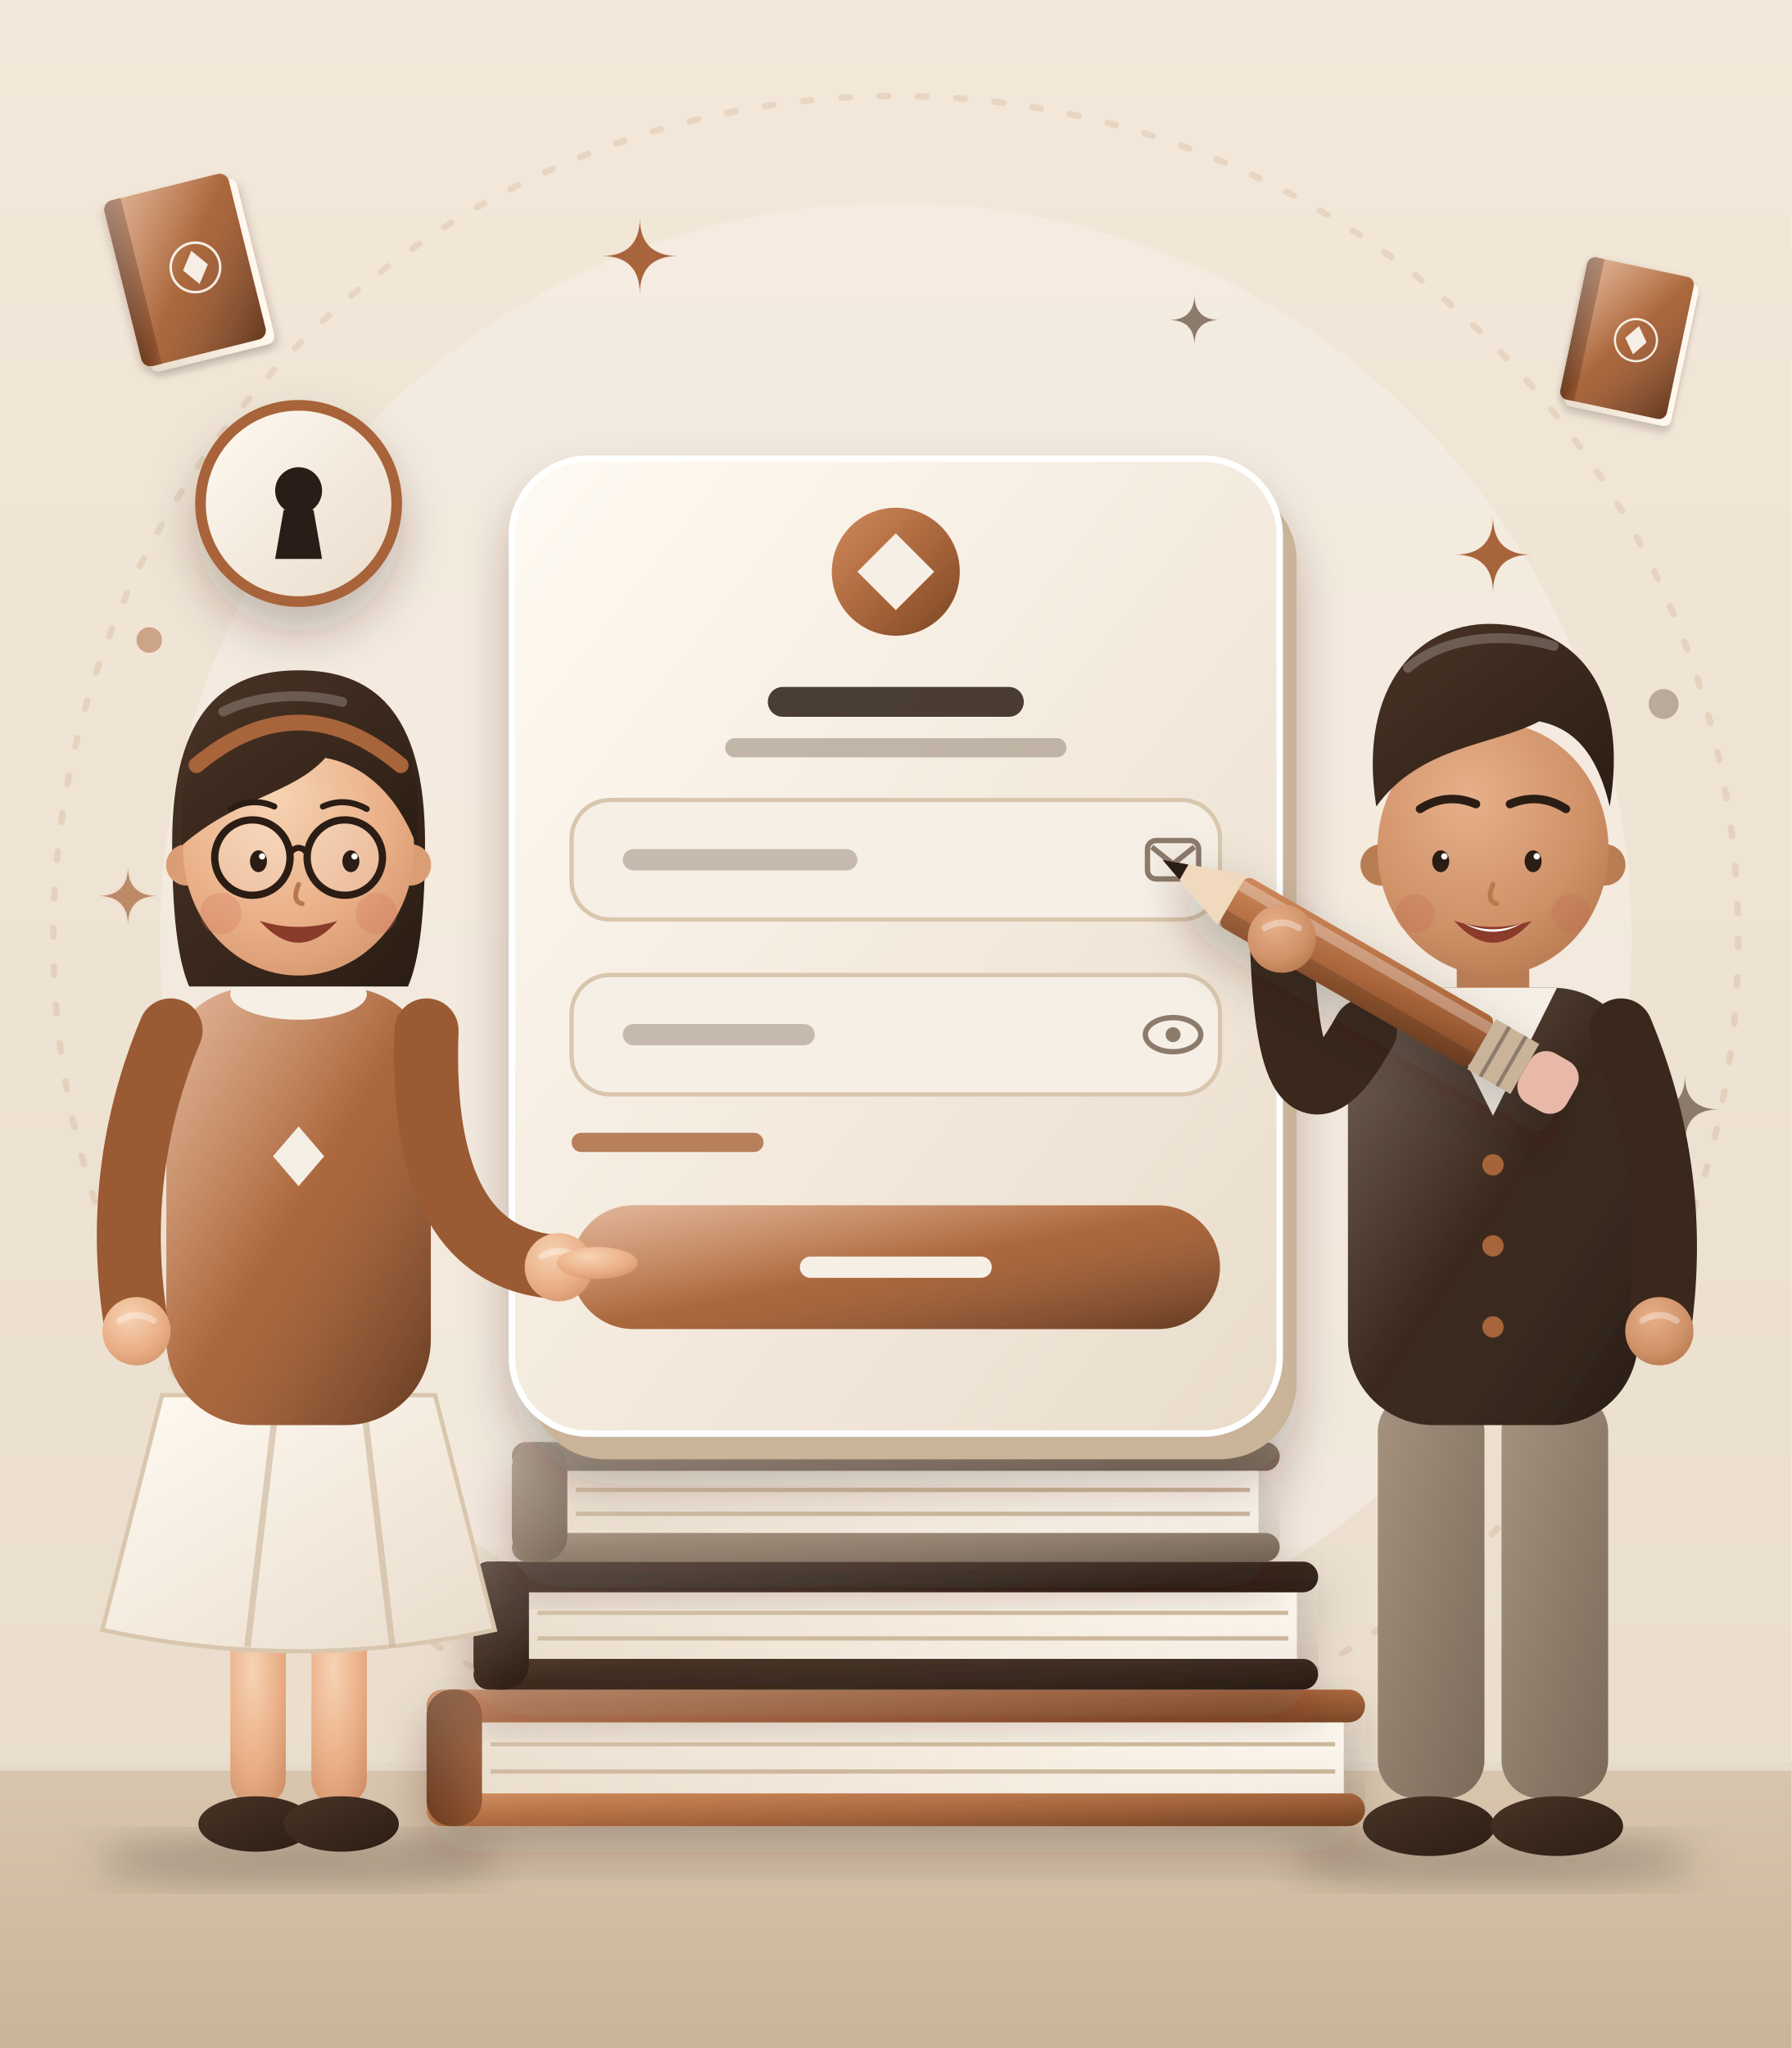
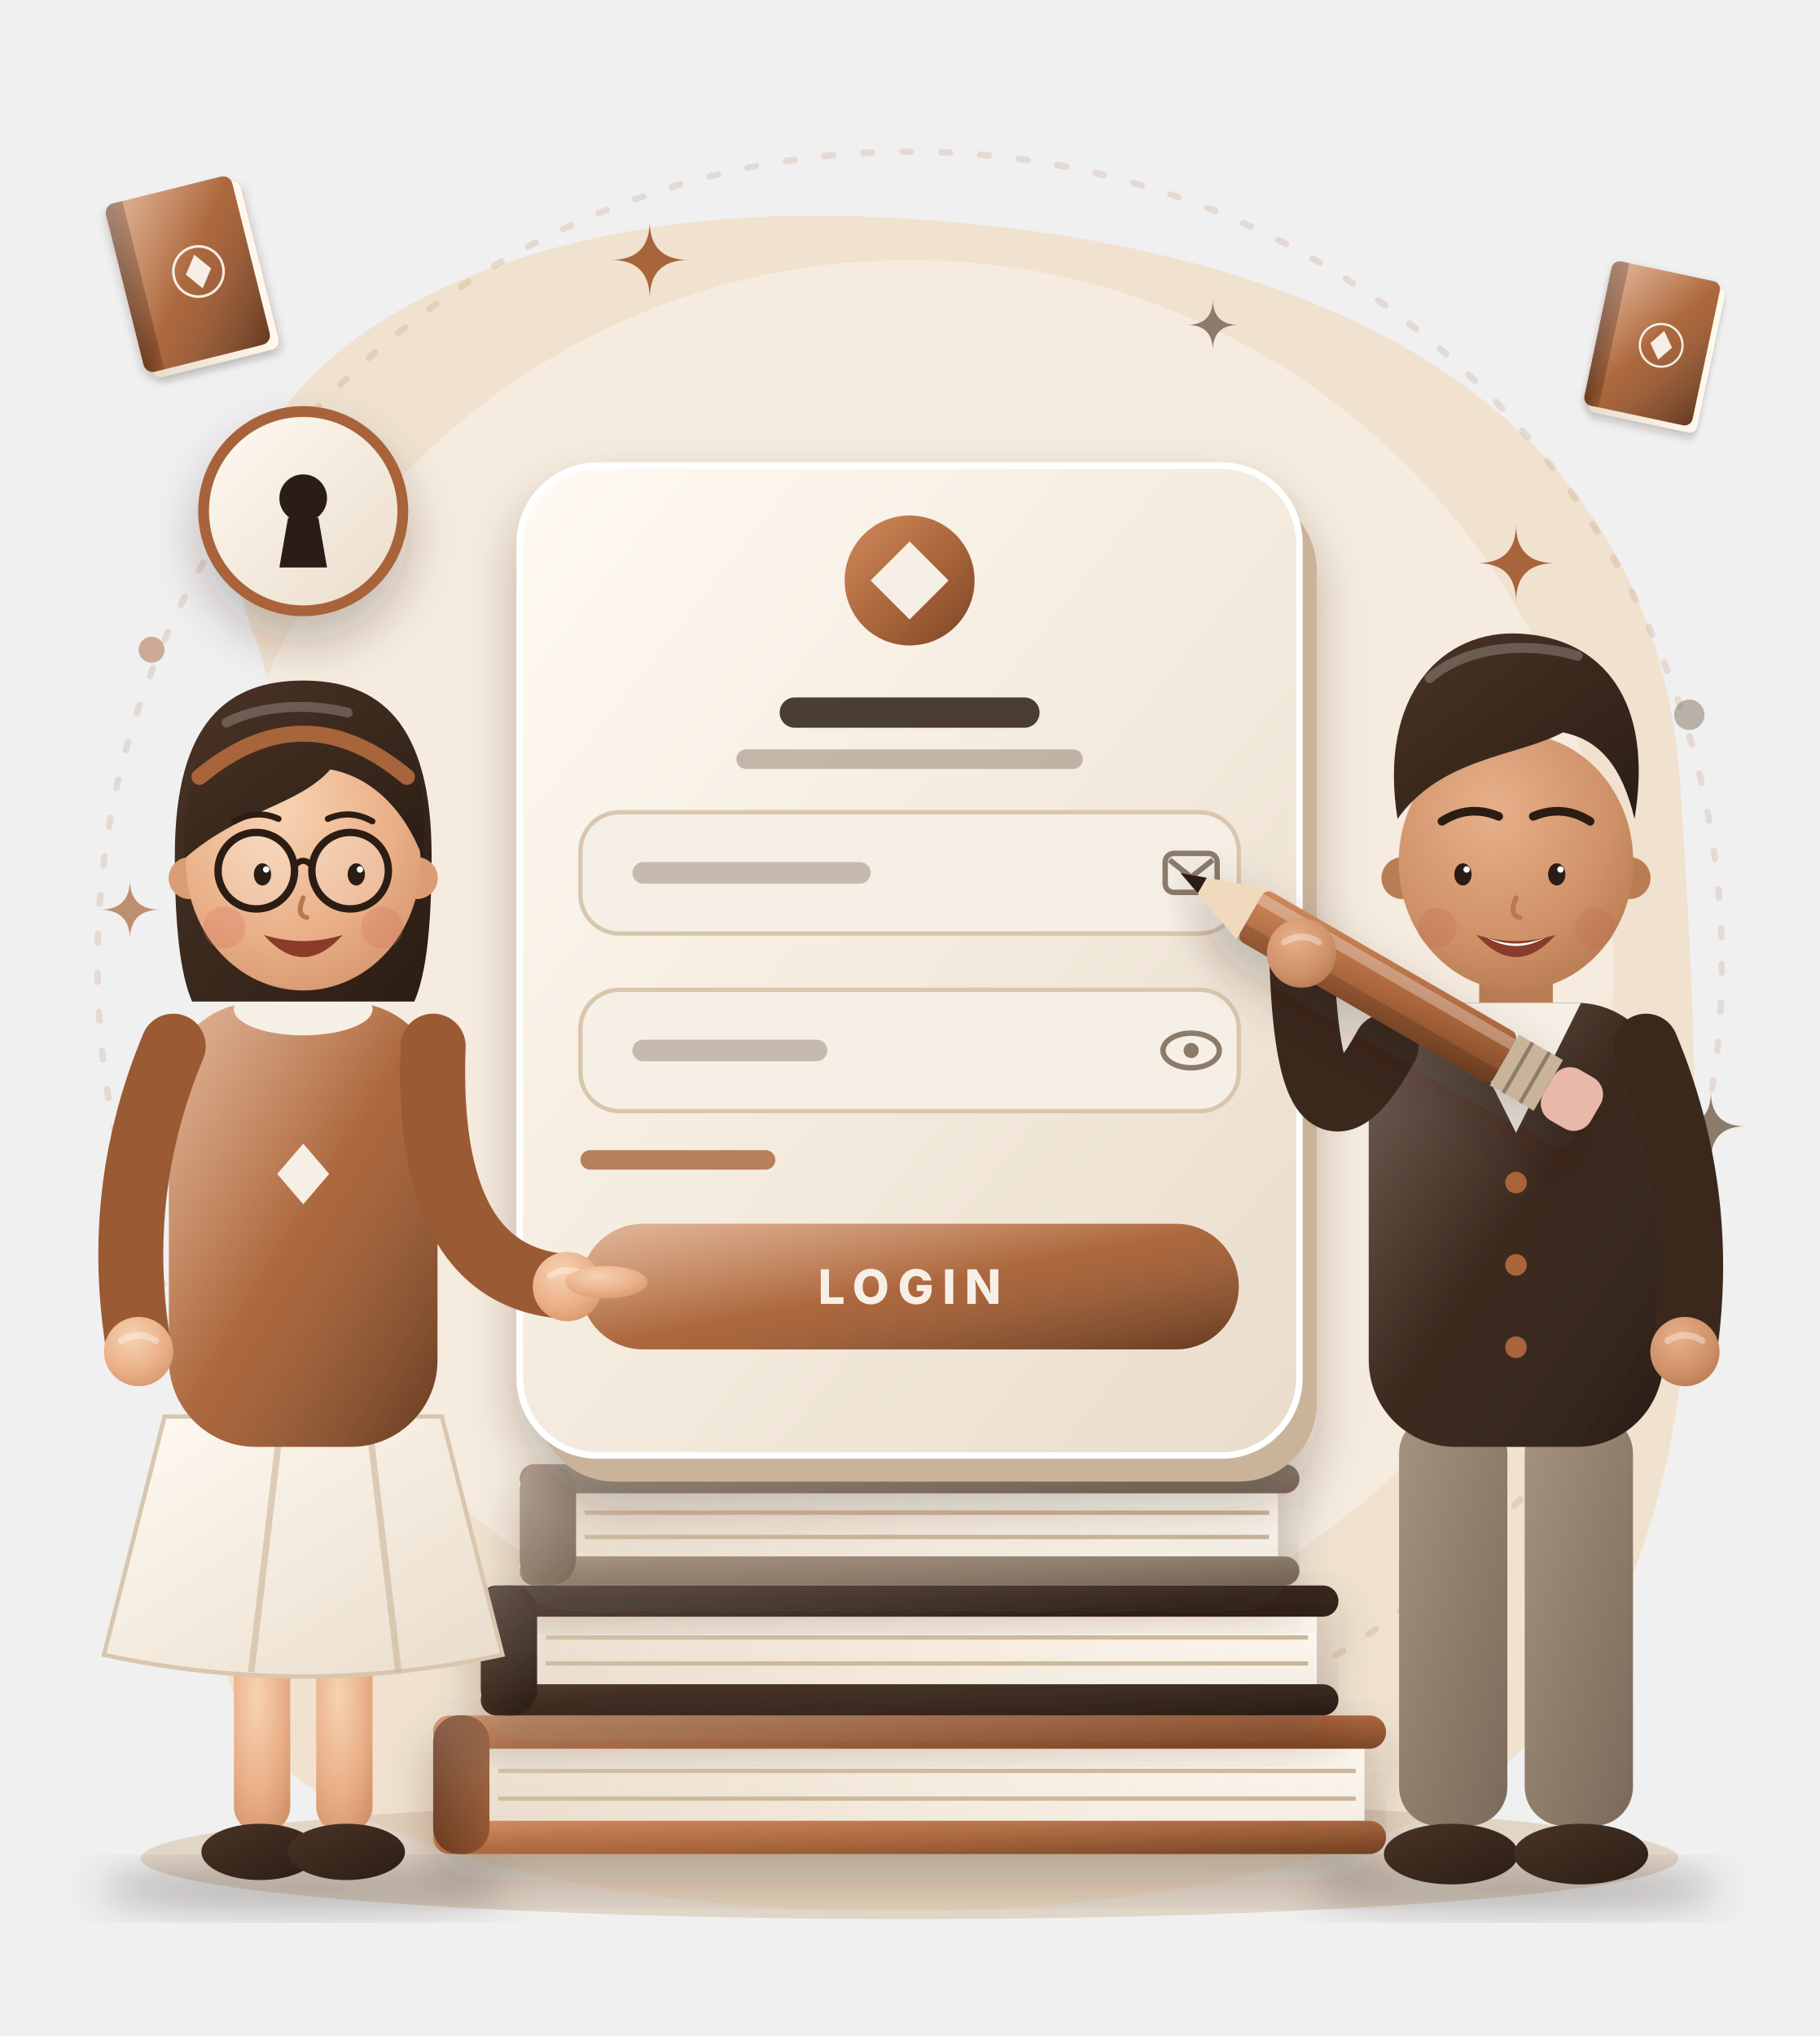
- <svg xmlns="http://www.w3.org/2000/svg" viewBox="0 0 840 960" preserveAspectRatio="xMidYMid slice" role="img">
+ <svg xmlns="http://www.w3.org/2000/svg" viewBox="0 0 840 940" preserveAspectRatio="xMidYMid meet" role="img">
  <defs>
    <linearGradient id="acc" x1="0" y1="0" x2="1" y2="1">
      <stop offset="0" stop-color="#D08A5C" />
      <stop offset=".55" stop-color="#A8643A" />
      <stop offset="1" stop-color="#7A4524" />
    </linearGradient>
    <linearGradient id="accSide" x1="0" y1="0" x2="1" y2="0">
      <stop offset="0" stop-color="#6B3A1E" />
      <stop offset="1" stop-color="#8F532F" />
    </linearGradient>
    <linearGradient id="cream" x1="0" y1="0" x2="1" y2="1">
      <stop offset="0" stop-color="#FFFAF2" />
      <stop offset="1" stop-color="#E9DCCB" />
    </linearGradient>
    <linearGradient id="pages" x1="0" y1="0" x2="1" y2="0">
      <stop offset="0" stop-color="#E9DCCB" />
      <stop offset="1" stop-color="#FFF8EE" />
    </linearGradient>
    <linearGradient id="dark" x1="0" y1="0" x2="1" y2="1">
      <stop offset="0" stop-color="#4A3426" />
      <stop offset="1" stop-color="#2B1D14" />
    </linearGradient>
    <linearGradient id="muted" x1="0" y1="0" x2="1" y2="1">
      <stop offset="0" stop-color="#A5927F" />
      <stop offset="1" stop-color="#7B6A5A" />
    </linearGradient>
    <linearGradient id="hl" x1="0" y1="0" x2="1" y2="1">
      <stop offset="0" stop-color="#fff" stop-opacity=".38" />
      <stop offset=".5" stop-color="#fff" stop-opacity="0" />
      <stop offset="1" stop-color="#000" stop-opacity=".18" />
    </linearGradient>
    <linearGradient id="bg" x1="0" y1="0" x2="0" y2="1">
      <stop offset="0" stop-color="#F3E8D9" />
      <stop offset="1" stop-color="#E9DCCB" />
    </linearGradient>
    <linearGradient id="floor" x1="0" y1="0" x2="0" y2="1">
      <stop offset="0" stop-color="#D9C6AE" />
      <stop offset="1" stop-color="#C9B49A" />
    </linearGradient>
    <radialGradient id="skin" cx=".4" cy=".3" r=".85">
      <stop offset="0" stop-color="#F7D3B3" />
      <stop offset=".6" stop-color="#E9AE86" />
      <stop offset="1" stop-color="#CF8F66" />
    </radialGradient>
    <radialGradient id="skin2" cx=".4" cy=".3" r=".85">
      <stop offset="0" stop-color="#E7B08A" />
      <stop offset=".6" stop-color="#CF9168" />
      <stop offset="1" stop-color="#AF7249" />
    </radialGradient>
    <filter id="sh" x="-30%" y="-30%" width="160%" height="170%">
      <feDropShadow dx="0" dy="12" stdDeviation="11" flood-color="#2B1D14" flood-opacity=".26" />
    </filter>
    <filter id="blur">
      <feGaussianBlur stdDeviation="9" />
    </filter>
  </defs>
-   <rect width="840" height="960" fill="url(#bg)" />
-   <circle cx="420" cy="440" r="345" fill="#F6EFE6" opacity=".6" />
-   <circle cx="420" cy="440" r="395" fill="none" stroke="#A8643A" stroke-opacity=".14" stroke-width="3" stroke-dasharray="4 14" stroke-linecap="round" />
-   <rect y="826" width="840" height="134" fill="url(#floor)" />
-   <rect y="826" width="840" height="4" fill="#fff" opacity=".35" />
+   <path d="M118 295 C72 185 205 92 400 100 C595 108 765 178 776 365 C788 552 795 725 695 815 C590 905 235 905 130 815 C35 725 160 400 118 295 Z" fill="#F0E2CF" />
+   <circle cx="420" cy="445" r="325" fill="#F7EFE4" opacity=".68" />
+   <circle cx="420" cy="445" r="375" fill="none" stroke="#A8643A" stroke-opacity=".16" stroke-width="3" stroke-dasharray="4 14" stroke-linecap="round" />
+   <ellipse cx="420" cy="858" rx="355" ry="28" fill="#D4BFA5" opacity=".55" />
  <g filter="url(#sh)" transform="translate(48 95) rotate(-14) scale(0.2)">
    <g>
      <rect x="16" y="16" width="300" height="400" rx="20" fill="url(#pages)" />
      <rect width="300" height="400" rx="22" fill="url(#acc)" />
      <path d="M22 0H44V400H22A22 22 0 0 1 0 378V22A22 22 0 0 1 22 0Z" fill="url(#accSide)" />
      <circle cx="175" cy="200" r="58" fill="none" stroke="#F6EFE6" stroke-width="6" />
      <path d="M175 160L205 200L175 240L145 200Z" fill="#F6EFE6" />
      <rect width="300" height="400" rx="22" fill="url(#hl)" />
    </g>
  </g>
  <g filter="url(#sh)" transform="translate(745 120) rotate(12) scale(0.17)">
    <g>
      <rect x="16" y="16" width="300" height="400" rx="20" fill="url(#pages)" />
      <rect width="300" height="400" rx="22" fill="url(#acc)" />
      <path d="M22 0H44V400H22A22 22 0 0 1 0 378V22A22 22 0 0 1 22 0Z" fill="url(#accSide)" />
      <circle cx="175" cy="200" r="58" fill="none" stroke="#F6EFE6" stroke-width="6" />
      <path d="M175 160L205 200L175 240L145 200Z" fill="#F6EFE6" />
      <rect width="300" height="400" rx="22" fill="url(#hl)" />
    </g>
  </g>
  <path d="M300 102Q300 120 318 120Q300 120 300 138Q300 120 282 120Q300 120 300 102Z" fill="#A8643A" opacity="1" />
  <path d="M560 138Q560 150 572 150Q560 150 560 162Q560 150 548 150Q560 150 560 138Z" fill="#8C7B6B" opacity="1" />
  <path d="M60 406Q60 420 74 420Q60 420 60 434Q60 420 46 420Q60 420 60 406Z" fill="#A8643A" opacity="0.7" />
  <path d="M790 504Q790 520 806 520Q790 520 790 536Q790 520 774 520Q790 520 790 504Z" fill="#8C7B6B" opacity="1" />
  <circle cx="780" cy="330" r="7" fill="#8C7B6B" opacity=".55" />
  <circle cx="70" cy="300" r="6" fill="#A8643A" opacity=".5" />
  <g filter="url(#sh)">
    <rect x="210" y="804.8" width="420" height="38.4" fill="url(#pages)" />
    <path d="M230 817.6H626M230 830.4H626" stroke="#CDB89C" stroke-width="2" />
    <rect x="200" y="792" width="440" height="15.36" rx="7.68" fill="url(#acc)" />
    <rect x="200" y="840.64" width="440" height="15.36" rx="7.68" fill="url(#acc)" />
    <rect x="200" y="792" width="26" height="64" rx="12" fill="url(#accSide)" />
    <rect x="200" y="792" width="440" height="64" rx="8.96" fill="url(#hl)" opacity=".5" />
  </g>
  <g filter="url(#sh)">
    <rect x="232" y="744.0" width="376" height="36.0" fill="url(#pages)" />
    <path d="M252 756.0H604M252 768.0H604" stroke="#CDB89C" stroke-width="2" />
    <rect x="222" y="732" width="396" height="14.4" rx="7.2" fill="url(#dark)" />
    <rect x="222" y="777.6" width="396" height="14.4" rx="7.2" fill="url(#dark)" />
    <rect x="222" y="732" width="26" height="60" rx="12" fill="url(#dark)" />
    <rect x="222" y="732" width="396" height="60" rx="8.4" fill="url(#hl)" opacity=".5" />
  </g>
  <g filter="url(#sh)">
    <rect x="250" y="687.2" width="340" height="33.6" fill="url(#pages)" />
    <path d="M270 698.4H586M270 709.6H586" stroke="#CDB89C" stroke-width="2" />
    <rect x="240" y="676" width="360" height="13.44" rx="6.72" fill="url(#muted)" />
    <rect x="240" y="718.56" width="360" height="13.44" rx="6.72" fill="url(#muted)" />
    <rect x="240" y="676" width="26" height="56" rx="12" fill="url(#muted)" />
    <rect x="240" y="676" width="360" height="56" rx="7.84" fill="url(#hl)" opacity=".5" />
  </g>
  <g filter="url(#sh)">
    <rect x="248" y="227" width="360" height="457" rx="36" fill="#C9B49A" />
    <rect x="240" y="215" width="360" height="457" rx="36" fill="url(#cream)" />
    <rect x="240" y="215" width="360" height="457" rx="36" fill="none" stroke="#fff" stroke-width="3" />
  </g>
  <circle cx="420" cy="268" r="30" fill="url(#acc)" />
  <path d="M420 250L438 268L420 286L402 268Z" fill="#F6EFE6" />
  <rect x="360" y="322" width="120" height="14" rx="7" fill="#2B1D14" opacity=".85" />
  <rect x="340" y="346" width="160" height="9" rx="4.5" fill="#8C7B6B" opacity=".5" />
  <rect x="268" y="375" width="304" height="56" rx="18" fill="#F6EFE6" stroke="#D9C6AE" stroke-width="2" />
  <rect x="292" y="398.0" width="110" height="10" rx="5" fill="#8C7B6B" opacity=".45" />
  <rect x="538" y="394.0" width="24" height="18" rx="4" fill="none" stroke="#8C7B6B" stroke-width="2.5" />
  <path d="M540 397.0L550 405.0L560 397.0" fill="none" stroke="#8C7B6B" stroke-width="2.5" />
  <rect x="268" y="457" width="304" height="56" rx="18" fill="#F6EFE6" stroke="#D9C6AE" stroke-width="2" />
  <rect x="292" y="480.0" width="90" height="10" rx="5" fill="#8C7B6B" opacity=".45" />
  <ellipse cx="550" cy="485.0" rx="13" ry="8" fill="none" stroke="#8C7B6B" stroke-width="2.5" />
  <circle cx="550" cy="485.0" r="3.5" fill="#8C7B6B" />
  <rect x="268" y="531" width="90" height="9" rx="4.5" fill="#A8643A" opacity=".8" />
  <rect x="268" y="565" width="304" height="58" rx="29" fill="url(#acc)" />
  <rect x="268" y="565" width="304" height="58" rx="29" fill="url(#hl)" />
-   <rect x="375" y="589" width="90" height="10" rx="5" fill="#F6EFE6" />
+   <text x="420" y="602" text-anchor="middle" fill="#F6EFE6" font-family="system-ui,-apple-system,sans-serif" font-size="22" font-weight="800" letter-spacing="4">LOGIN</text>
  <g transform="translate(140 868)">
    <ellipse cy="4" rx="95" ry="13" fill="#2B1D14" opacity=".25" filter="url(#blur)" />
    <rect x="-32" y="-112" width="26" height="90" rx="12" fill="url(#skin)" />
    <rect x="6" y="-112" width="26" height="90" rx="12" fill="url(#skin)" />
    <ellipse cx="-20" cy="-13" rx="27" ry="13" fill="url(#dark)" />
    <ellipse cx="20" cy="-13" rx="27" ry="13" fill="url(#dark)" />
    <path d="M-64 -214L64 -214L92 -104Q0 -84 -92 -104Z" fill="url(#cream)" stroke="#D9C6AE" stroke-width="2" />
    <path d="M-10 -214L-24 -96M30 -214L44 -96" stroke="#C9B49A" stroke-width="3" opacity=".6" />
    <rect x="-62" y="-405" width="124" height="205" rx="40" fill="url(#acc)" />
    <rect x="-62" y="-405" width="124" height="205" rx="40" fill="url(#hl)" />
    <rect x="-16" y="-432" width="32" height="40" rx="14" fill="#C98A60" />
    <ellipse cy="-402" rx="32" ry="12" fill="#F6EFE6" />
    <path d="M0 -340L12 -326L0 -312L-12 -326Z" fill="#F6EFE6" />
    <path d="M-60 -385Q-88 -318 -76 -246" stroke="#9A5A33" stroke-width="30" stroke-linecap="round" fill="none" />
    <circle cx="-76" cy="-244" r="16" fill="url(#skin)" />
    <path d="M-84 -249Q-76 -254 -68 -249" stroke="#fff" stroke-opacity=".35" stroke-width="3" stroke-linecap="round" fill="none" />
    <g transform="translate(0 -470) scale(.57) translate(-400 -335)">
      <path d="M296 330C296 220 340 188 400 188C460 188 504 220 504 330C504 385 500 425 490 448L310 448C300 425 296 385 296 330Z" fill="url(#dark)" />
      <circle cx="308" cy="348" r="17" fill="#DB9D74" />
      <circle cx="492" cy="348" r="17" fill="#DB9D74" />
      <ellipse cx="400" cy="335" rx="95" ry="104" fill="url(#skin)" />
      <circle cx="336" cy="388" r="17" fill="#D0705A" opacity=".28" />
      <circle cx="464" cy="388" r="17" fill="#D0705A" opacity=".28" />
      <path d="M304 332C298 232 345 198 402 198C462 198 506 232 497 332C482 292 455 266 422 260C395 290 350 292 304 332Z" fill="url(#dark)" />
      <path d="M338 222C365 208 405 206 436 214" stroke="#fff" stroke-opacity=".22" stroke-width="8" stroke-linecap="round" fill="none" />
      <path d="M316 266Q400 196 484 266" stroke="#A8643A" stroke-width="13" stroke-linecap="round" fill="none" />
      <path d="M344 302Q362 292 380 300M420 300Q438 292 456 302" stroke="#2B1D14" stroke-width="5" stroke-linecap="round" fill="none" />
      <circle cx="362" cy="342" r="31" fill="#fff" fill-opacity=".2" stroke="#2B1D14" stroke-width="6" />
      <circle cx="438" cy="342" r="31" fill="#fff" fill-opacity=".2" stroke="#2B1D14" stroke-width="6" />
      <path d="M393 338Q400 330 407 338" stroke="#2B1D14" stroke-width="5" fill="none" />
      <ellipse cx="367" cy="345" rx="7" ry="9" fill="#2B1D14" />
      <ellipse cx="443" cy="345" rx="7" ry="9" fill="#2B1D14" />
      <circle cx="370" cy="341" r="2.6" fill="#fff" />
      <circle cx="446" cy="341" r="2.6" fill="#fff" />
      <path d="M400 364Q394 378 403 380" stroke="#B9794F" stroke-width="4" stroke-linecap="round" fill="none" />
      <path d="M368 394Q400 430 432 394Q400 404 368 394Z" fill="#8A3B2A" />
    </g>
  </g>
  <g transform="translate(700 868)">
    <ellipse cy="4" rx="95" ry="13" fill="#2B1D14" opacity=".25" filter="url(#blur)" />
    <rect x="-54" y="-215" width="50" height="190" rx="18" fill="url(#muted)" />
    <rect x="4" y="-215" width="50" height="190" rx="18" fill="url(#muted)" />
    <ellipse cx="-30" cy="-12" rx="31" ry="14" fill="url(#dark)" />
    <ellipse cx="30" cy="-12" rx="31" ry="14" fill="url(#dark)" />
    <rect x="-68" y="-405" width="136" height="205" rx="40" fill="url(#dark)" />
    <rect x="-68" y="-405" width="136" height="205" rx="40" fill="url(#hl)" opacity=".6" />
    <rect x="-17" y="-432" width="34" height="40" rx="14" fill="#B97D54" />
    <path d="M-30 -405L0 -345L30 -405Z" fill="#F6EFE6" />
    <path d="M-14 -300V-215M14 -300V-215" stroke="#000" stroke-opacity="0" />
    <circle cy="-322" r="5" fill="#A8643A" />
    <circle cy="-284" r="5" fill="#A8643A" />
    <circle cy="-246" r="5" fill="#A8643A" />
    <path d="M60 -385Q88 -318 78 -246" stroke="#3A281C" stroke-width="30" stroke-linecap="round" fill="none" />
    <circle cx="78" cy="-244" r="16" fill="url(#skin2)" />
    <path d="M70 -249Q78 -254 86 -249" stroke="#fff" stroke-opacity=".35" stroke-width="3" stroke-linecap="round" fill="none" />
    <g transform="translate(0 -470) scale(.57) translate(-400 -335)">
      <circle cx="308" cy="348" r="17" fill="#B97D54" />
      <circle cx="492" cy="348" r="17" fill="#B97D54" />
      <ellipse cx="400" cy="335" rx="95" ry="104" fill="url(#skin2)" />
      <circle cx="336" cy="388" r="16" fill="#C0624A" opacity=".22" />
      <circle cx="464" cy="388" r="16" fill="#C0624A" opacity=".22" />
      <path d="M304 300C288 200 340 146 404 150C470 154 512 204 496 300C486 258 468 236 438 230C400 250 340 250 304 300Z" fill="url(#dark)" />
      <path d="M330 186C360 160 410 156 450 168" stroke="#fff" stroke-opacity=".22" stroke-width="8" stroke-linecap="round" fill="none" />
      <path d="M340 302Q362 288 386 298M414 298Q438 288 460 302" stroke="#2B1D14" stroke-width="7" stroke-linecap="round" fill="none" />
      <ellipse cx="357" cy="345" rx="7" ry="9" fill="#2B1D14" />
      <ellipse cx="433" cy="345" rx="7" ry="9" fill="#2B1D14" />
      <circle cx="360" cy="341" r="2.6" fill="#fff" />
      <circle cx="436" cy="341" r="2.6" fill="#fff" />
      <path d="M400 364Q394 378 403 380" stroke="#B9794F" stroke-width="4" stroke-linecap="round" fill="none" />
      <path d="M368 394Q400 430 432 394Q400 404 368 394Z" fill="#8A3B2A" />
      <path d="M376 396Q400 406 424 396Q400 410 376 396Z" fill="#fff" />
    </g>
  </g>
  <path d="M200 483Q196 590 262 594" stroke="#9A5A33" stroke-width="30" stroke-linecap="round" fill="none" />
  <path d="M640 483Q604 548 601 440" stroke="#3A281C" stroke-width="30" stroke-linecap="round" fill="none" />
  <g filter="url(#sh)" transform="translate(545 403) rotate(30) scale(0.9)">
    <path d="M0 0L42 -15V15Z" fill="#F0D9BC" />
    <path d="M0 0L13 -4.6V4.6Z" fill="#2B1D14" />
    <rect x="42" y="-15" width="150" height="30" rx="4" fill="url(#acc)" />
    <rect x="42" y="-12" width="150" height="6" fill="#fff" opacity=".3" />
    <rect x="42" y="6" width="150" height="9" fill="#000" opacity=".15" />
    <rect x="192" y="-15" width="26" height="30" fill="#C9B49A" />
    <path d="M200 -15V15M210 -15V15" stroke="#8C7B6B" stroke-width="2" />
    <rect x="218" y="-15" width="28" height="30" rx="10" fill="#E8B9A8" />
  </g>
  <circle cx="262" cy="594" r="16" fill="url(#skin)" />
  <path d="M254 589Q262 584 270 589" stroke="#fff" stroke-opacity=".35" stroke-width="3" stroke-linecap="round" fill="none" />
  <ellipse cx="280" cy="592" rx="19" ry="7.5" fill="url(#skin)" />
  <circle cx="601" cy="440" r="16" fill="url(#skin2)" />
  <path d="M593 435Q601 430 609 435" stroke="#fff" stroke-opacity=".35" stroke-width="3" stroke-linecap="round" fill="none" />
  <g filter="url(#sh)" transform="translate(140 236)">
    <circle r="46" fill="url(#cream)" />
    <circle r="46" fill="none" stroke="#A8643A" stroke-width="5" />
    <circle cy="-6" r="11" fill="#2B1D14" />
    <path d="M-7 3H7L11 26H-11Z" fill="#2B1D14" />
  </g>
  <path d="M700 242Q700 260 718 260Q700 260 700 278Q700 260 682 260Q700 260 700 242Z" fill="#A8643A" opacity="1" />
</svg>
